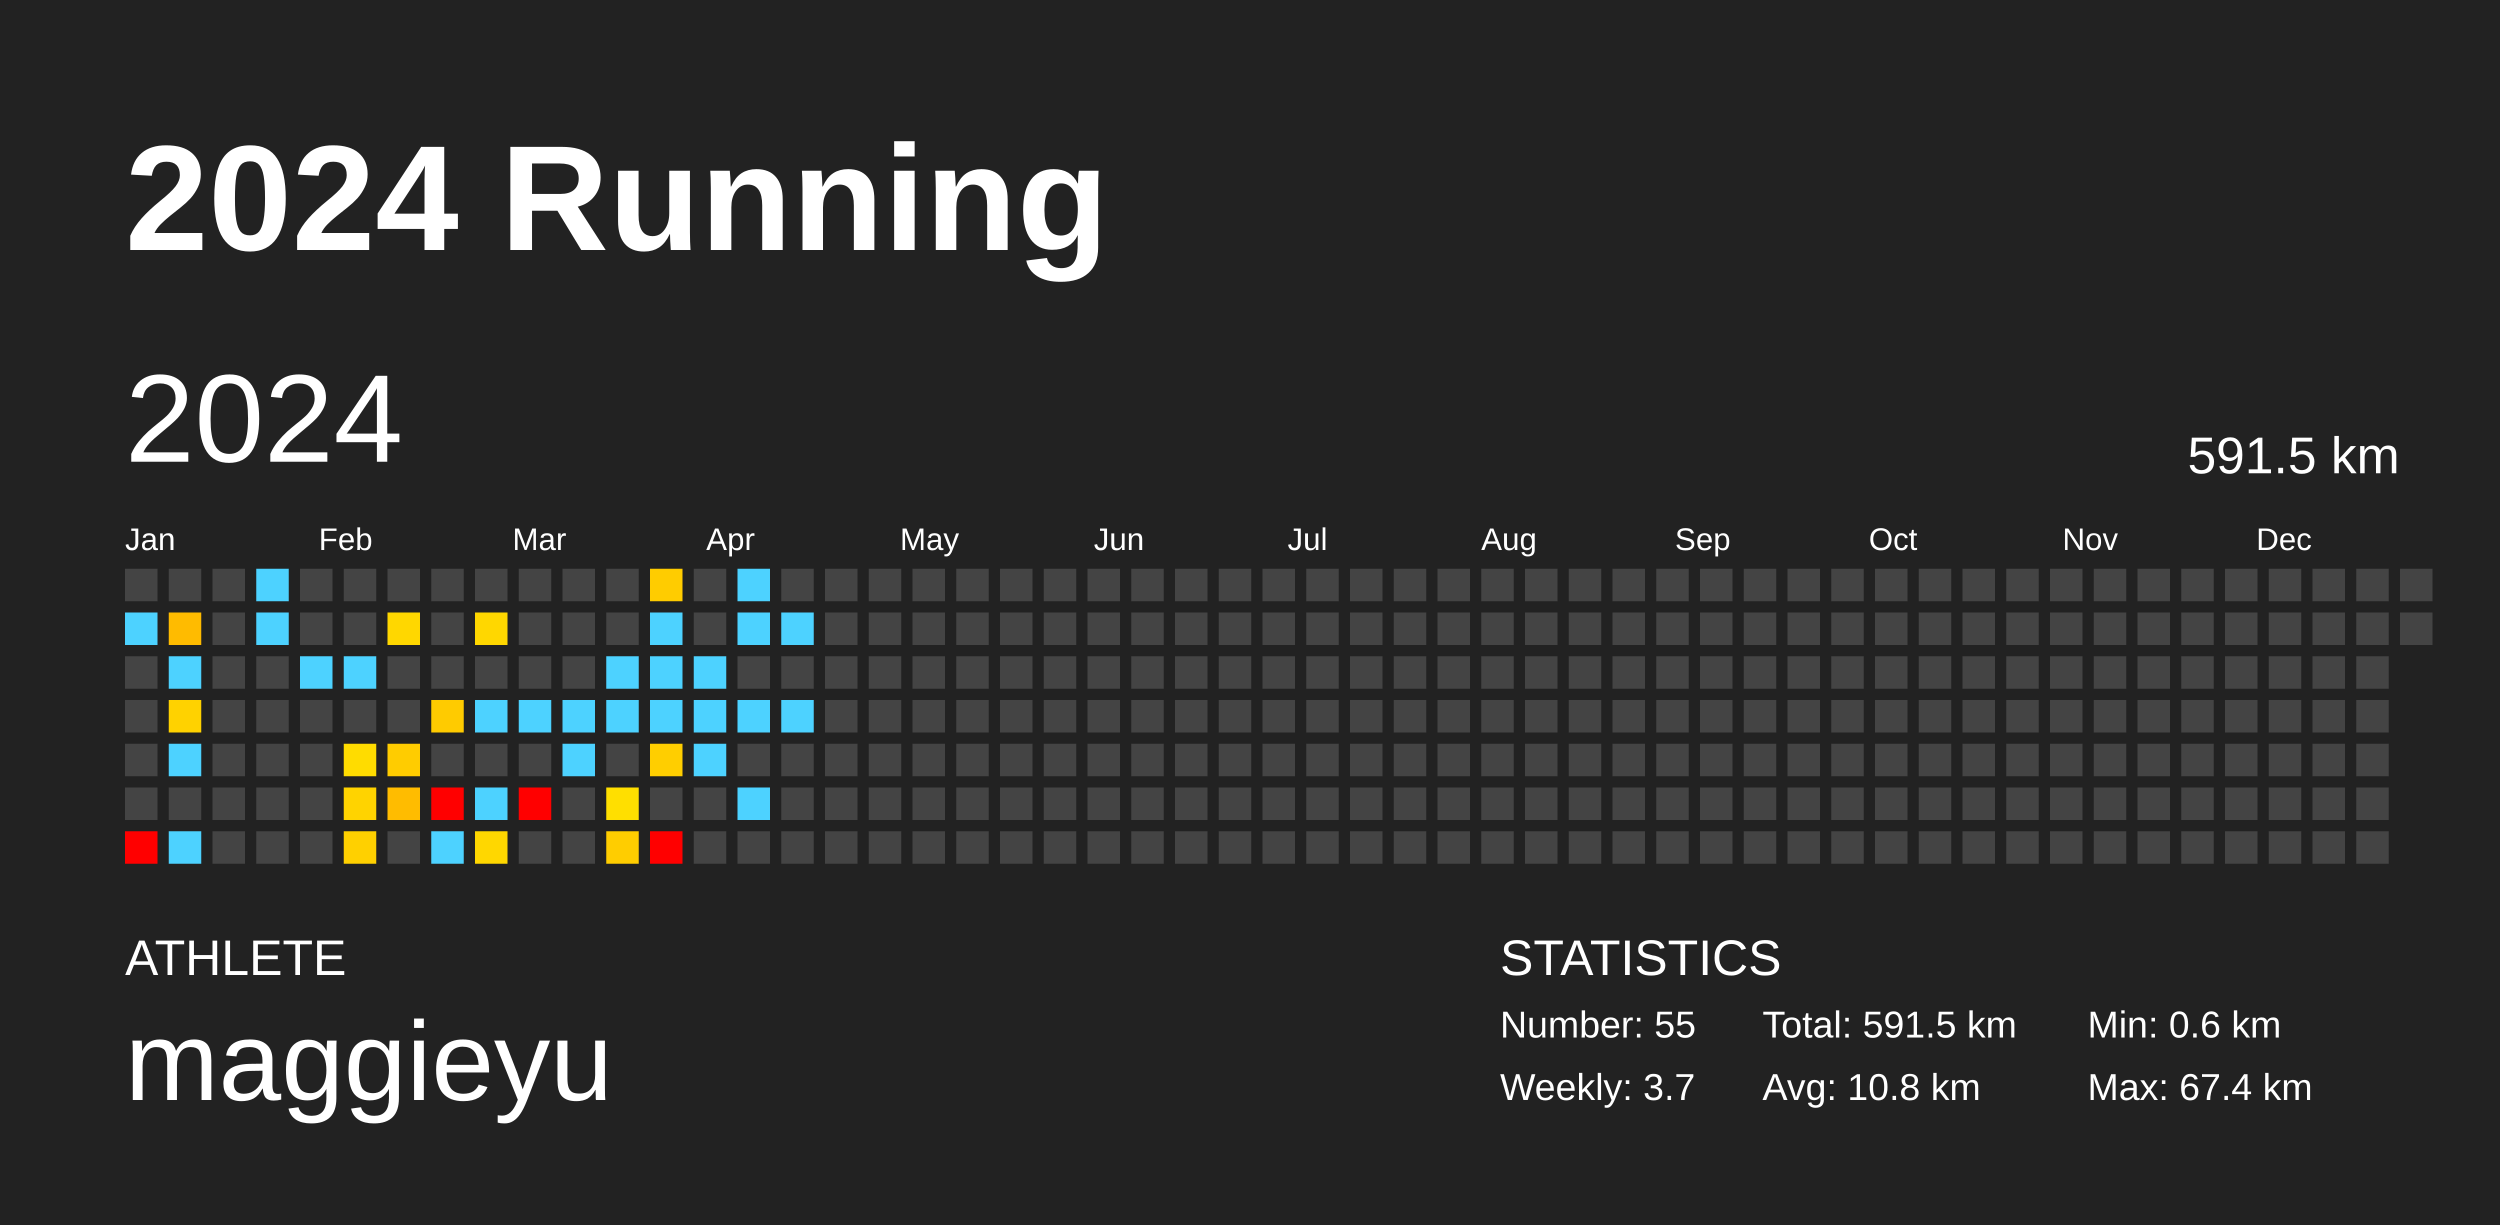
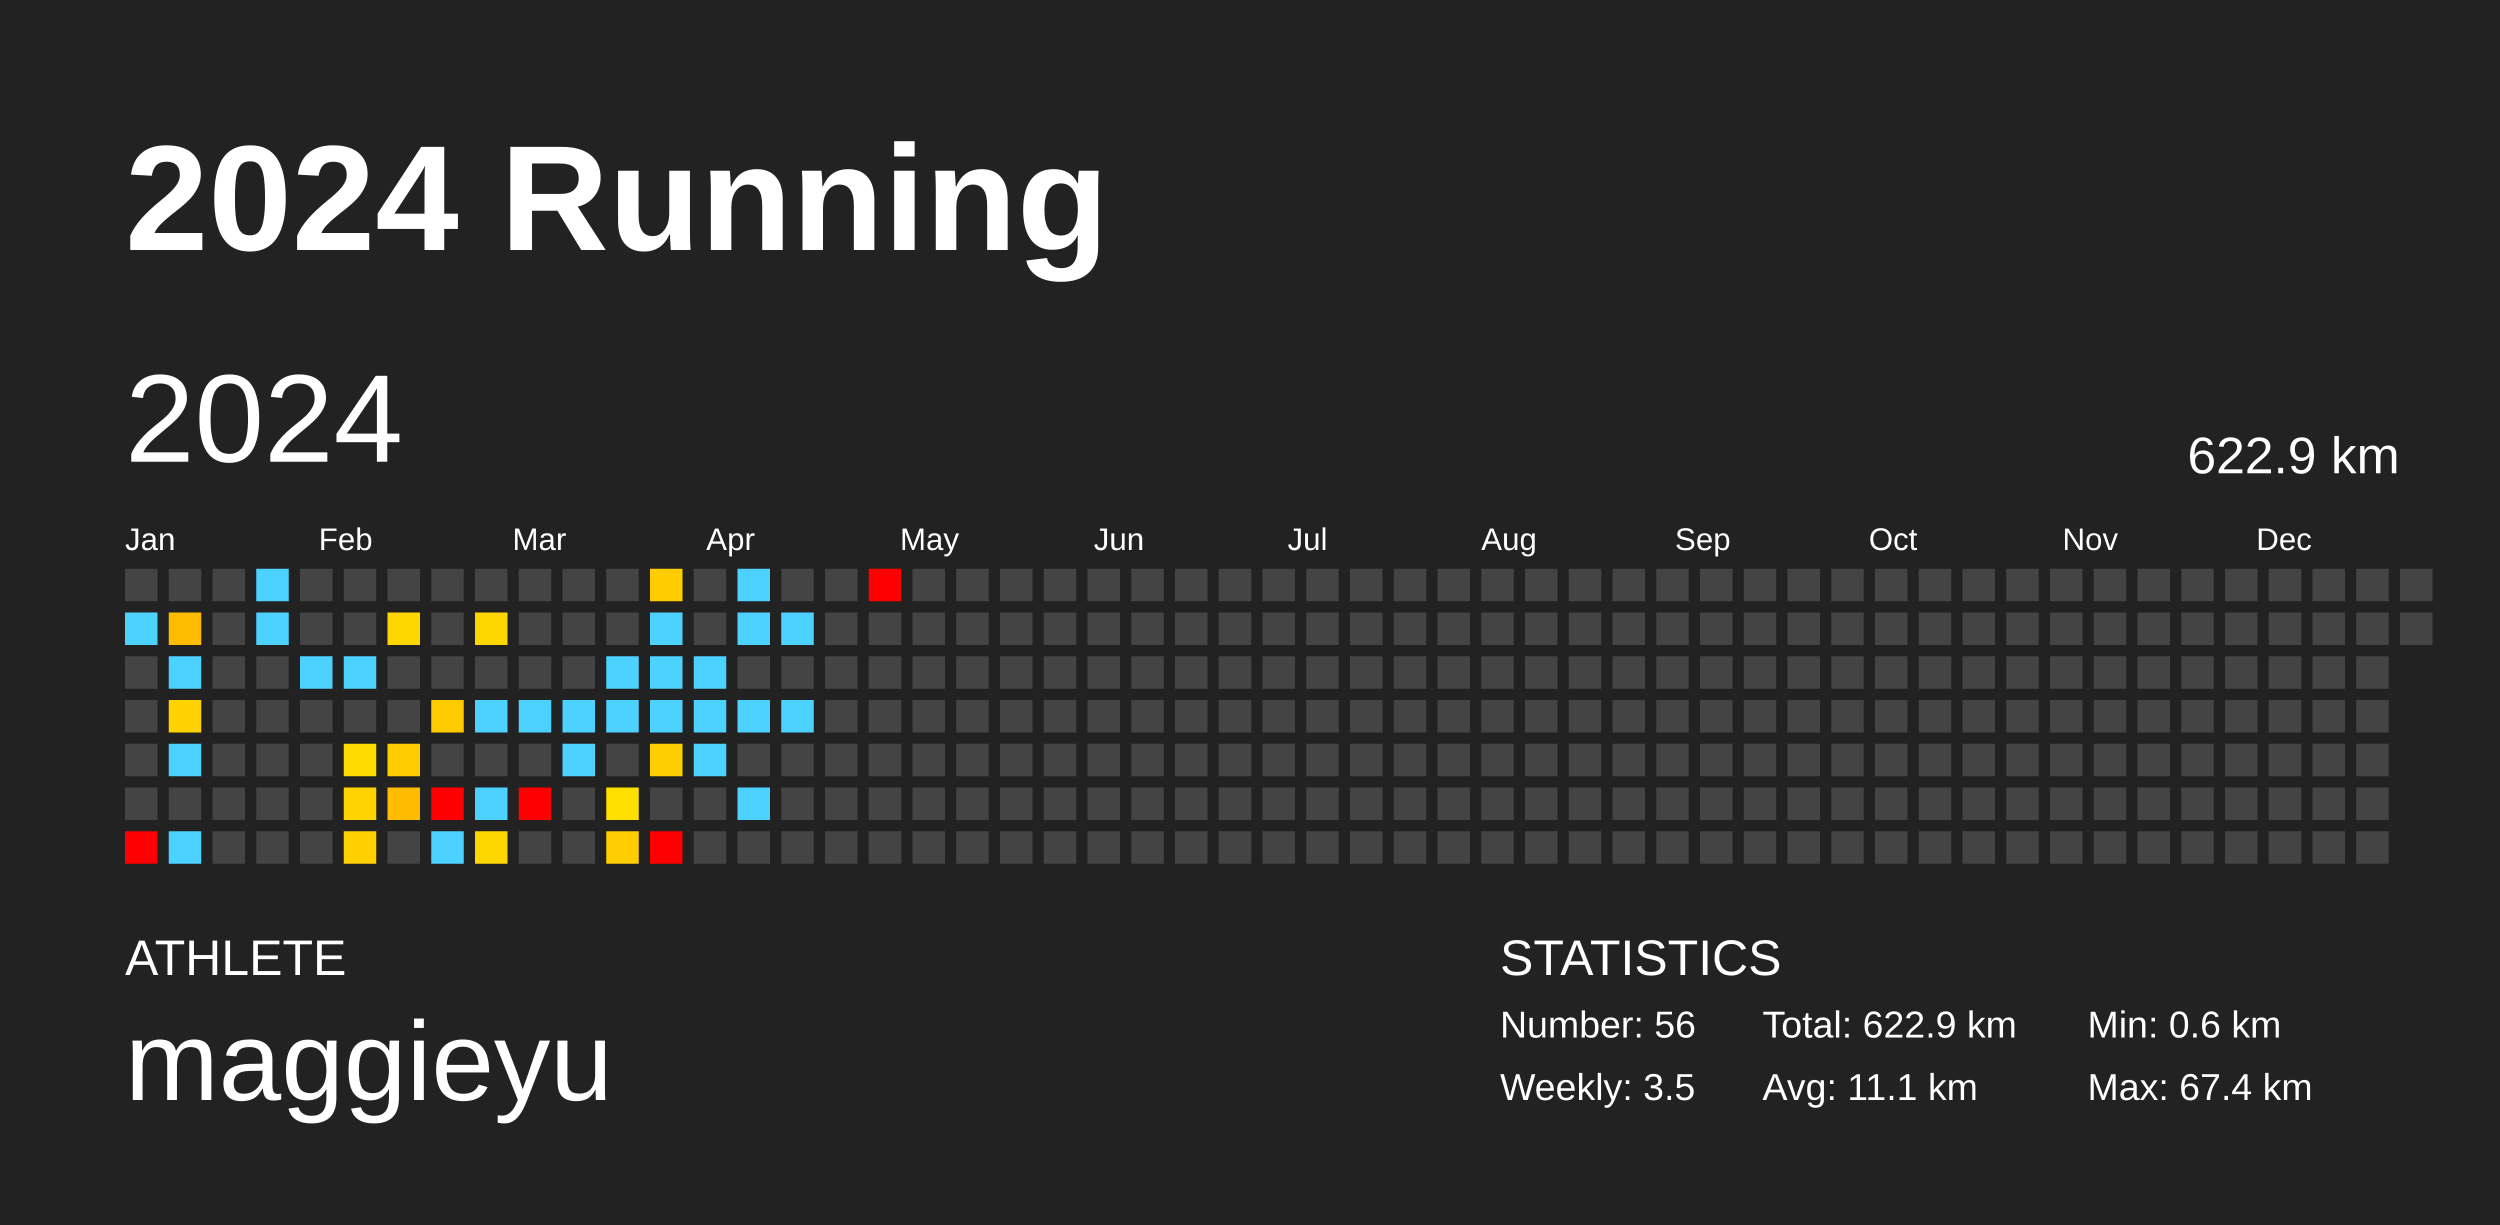
<svg xmlns="http://www.w3.org/2000/svg" baseProfile="full" height="98mm" version="1.1" viewBox="0,0,200,98" width="200mm">
  <defs />
  <rect fill="#222222" height="98" width="200" x="0" y="0" />
  <text fill="#FFFFFF" style="font-size:12px; font-family:Arial; font-weight:bold;" x="10" y="20">2024 Running</text>
  <text fill="#FFFFFF" style="font-size:4px; font-family:Arial" x="10" y="78">ATHLETE</text>
  <text fill="#FFFFFF" style="font-size:9px; font-family:Arial" x="10" y="88">maggieyu</text>
  <text fill="#FFFFFF" style="font-size:4px; font-family:Arial" x="120" y="78">STATISTICS</text>
-   <text fill="#FFFFFF" style="font-size:3px; font-family:Arial" x="120" y="83">Number: 55</text>
-   <text fill="#FFFFFF" style="font-size:3px; font-family:Arial" x="120" y="88">Weekly: 3.7</text>
-   <text fill="#FFFFFF" style="font-size:3px; font-family:Arial" x="141" y="83">Total: 591.5 km</text>
-   <text fill="#FFFFFF" style="font-size:3px; font-family:Arial" x="141" y="88">Avg: 10.8 km</text>
+   <text fill="#FFFFFF" style="font-size:3px; font-family:Arial" x="120" y="83">Number: 56</text>
+   <text fill="#FFFFFF" style="font-size:3px; font-family:Arial" x="120" y="88">Weekly: 3.5</text>
+   <text fill="#FFFFFF" style="font-size:3px; font-family:Arial" x="141" y="83">Total: 622.9 km</text>
+   <text fill="#FFFFFF" style="font-size:3px; font-family:Arial" x="141" y="88">Avg: 11.1 km</text>
  <text fill="#FFFFFF" style="font-size:3px; font-family:Arial" x="167" y="83">Min: 0.6 km</text>
  <text fill="#FFFFFF" style="font-size:3px; font-family:Arial" x="167" y="88">Max: 67.4 km</text>
  <text dominant-baseline="hanging" fill="#FFFFFF" style="font-size:10.0px; font-family:Arial;" x="10" y="30">2024</text>
-   <text dominant-baseline="hanging" fill="#FFFFFF" style="font-size:4.125px; font-family:Arial;" x="175" y="35">591.5 km</text>
+   <text dominant-baseline="hanging" fill="#FFFFFF" style="font-size:4.125px; font-family:Arial;" x="175" y="35">622.9 km</text>
  <text fill="#FFFFFF" style="font-size:2.5px; font-family:Arial" x="10.0" y="44">Jan</text>
  <text fill="#FFFFFF" style="font-size:2.5px; font-family:Arial" x="25.5" y="44">Feb</text>
  <text fill="#FFFFFF" style="font-size:2.5px; font-family:Arial" x="41.0" y="44">Mar</text>
  <text fill="#FFFFFF" style="font-size:2.5px; font-family:Arial" x="56.5" y="44">Apr</text>
  <text fill="#FFFFFF" style="font-size:2.5px; font-family:Arial" x="72.0" y="44">May</text>
  <text fill="#FFFFFF" style="font-size:2.5px; font-family:Arial" x="87.5" y="44">Jun</text>
  <text fill="#FFFFFF" style="font-size:2.5px; font-family:Arial" x="103.0" y="44">Jul</text>
  <text fill="#FFFFFF" style="font-size:2.5px; font-family:Arial" x="118.5" y="44">Aug</text>
  <text fill="#FFFFFF" style="font-size:2.5px; font-family:Arial" x="134.0" y="44">Sep</text>
  <text fill="#FFFFFF" style="font-size:2.5px; font-family:Arial" x="149.5" y="44">Oct</text>
  <text fill="#FFFFFF" style="font-size:2.5px; font-family:Arial" x="165.0" y="44">Nov</text>
  <text fill="#FFFFFF" style="font-size:2.5px; font-family:Arial" x="180.5" y="44">Dec</text>
  <rect fill="#444444" height="2.6" width="2.6" x="10.0" y="45.5" />
  <rect fill="#4dd2ff" height="2.6" width="2.6" x="10.0" y="49.0" />
  <rect fill="#444444" height="2.6" width="2.6" x="10.0" y="52.5" />
  <rect fill="#444444" height="2.6" width="2.6" x="10.0" y="56.0" />
  <rect fill="#444444" height="2.6" width="2.6" x="10.0" y="59.5" />
  <rect fill="#444444" height="2.6" width="2.6" x="10.0" y="63.0" />
  <rect fill="red" height="2.6" width="2.6" x="10.0" y="66.5" />
  <rect fill="#444444" height="2.6" width="2.6" x="13.5" y="45.5" />
  <rect fill="#ffbb00" height="2.6" width="2.6" x="13.5" y="49.0" />
  <rect fill="#4dd2ff" height="2.6" width="2.6" x="13.5" y="52.5" />
  <rect fill="#ffd200" height="2.6" width="2.6" x="13.5" y="56.0" />
  <rect fill="#4dd2ff" height="2.6" width="2.6" x="13.5" y="59.5" />
  <rect fill="#444444" height="2.6" width="2.6" x="13.5" y="63.0" />
  <rect fill="#4dd2ff" height="2.6" width="2.6" x="13.5" y="66.5" />
  <rect fill="#444444" height="2.6" width="2.6" x="17.0" y="45.5" />
  <rect fill="#444444" height="2.6" width="2.6" x="17.0" y="49.0" />
  <rect fill="#444444" height="2.6" width="2.6" x="17.0" y="52.5" />
  <rect fill="#444444" height="2.6" width="2.6" x="17.0" y="56.0" />
  <rect fill="#444444" height="2.6" width="2.6" x="17.0" y="59.5" />
  <rect fill="#444444" height="2.6" width="2.6" x="17.0" y="63.0" />
  <rect fill="#444444" height="2.6" width="2.6" x="17.0" y="66.5" />
  <rect fill="#4dd2ff" height="2.6" width="2.6" x="20.5" y="45.5" />
  <rect fill="#4dd2ff" height="2.6" width="2.6" x="20.5" y="49.0" />
  <rect fill="#444444" height="2.6" width="2.6" x="20.5" y="52.5" />
  <rect fill="#444444" height="2.6" width="2.6" x="20.5" y="56.0" />
  <rect fill="#444444" height="2.6" width="2.6" x="20.5" y="59.5" />
  <rect fill="#444444" height="2.6" width="2.6" x="20.5" y="63.0" />
  <rect fill="#444444" height="2.6" width="2.6" x="20.5" y="66.5" />
  <rect fill="#444444" height="2.6" width="2.6" x="24.0" y="45.5" />
  <rect fill="#444444" height="2.6" width="2.6" x="24.0" y="49.0" />
  <rect fill="#4dd2ff" height="2.6" width="2.6" x="24.0" y="52.5" />
  <rect fill="#444444" height="2.6" width="2.6" x="24.0" y="56.0" />
  <rect fill="#444444" height="2.6" width="2.6" x="24.0" y="59.5" />
  <rect fill="#444444" height="2.6" width="2.6" x="24.0" y="63.0" />
  <rect fill="#444444" height="2.6" width="2.6" x="24.0" y="66.5" />
  <rect fill="#444444" height="2.6" width="2.6" x="27.5" y="45.5" />
  <rect fill="#444444" height="2.6" width="2.6" x="27.5" y="49.0" />
  <rect fill="#4dd2ff" height="2.6" width="2.6" x="27.5" y="52.5" />
  <rect fill="#444444" height="2.6" width="2.6" x="27.5" y="56.0" />
  <rect fill="#ffdc00" height="2.6" width="2.6" x="27.5" y="59.5" />
  <rect fill="#ffd300" height="2.6" width="2.6" x="27.5" y="63.0" />
  <rect fill="#ffd000" height="2.6" width="2.6" x="27.5" y="66.5" />
  <rect fill="#444444" height="2.6" width="2.6" x="31.0" y="45.5" />
  <rect fill="#ffd700" height="2.6" width="2.6" x="31.0" y="49.0" />
  <rect fill="#444444" height="2.6" width="2.6" x="31.0" y="52.5" />
  <rect fill="#444444" height="2.6" width="2.6" x="31.0" y="56.0" />
  <rect fill="#ffcc00" height="2.6" width="2.6" x="31.0" y="59.5" />
  <rect fill="#ffbc00" height="2.6" width="2.6" x="31.0" y="63.0" />
  <rect fill="#444444" height="2.6" width="2.6" x="31.0" y="66.5" />
  <rect fill="#444444" height="2.6" width="2.6" x="34.5" y="45.5" />
  <rect fill="#444444" height="2.6" width="2.6" x="34.5" y="49.0" />
  <rect fill="#444444" height="2.6" width="2.6" x="34.5" y="52.5" />
  <rect fill="#ffcb00" height="2.6" width="2.6" x="34.5" y="56.0" />
  <rect fill="#444444" height="2.6" width="2.6" x="34.5" y="59.5" />
  <rect fill="red" height="2.6" width="2.6" x="34.5" y="63.0" />
  <rect fill="#4dd2ff" height="2.6" width="2.6" x="34.5" y="66.5" />
  <rect fill="#444444" height="2.6" width="2.6" x="38.0" y="45.5" />
  <rect fill="#ffd700" height="2.6" width="2.6" x="38.0" y="49.0" />
  <rect fill="#444444" height="2.6" width="2.6" x="38.0" y="52.5" />
  <rect fill="#4dd2ff" height="2.6" width="2.6" x="38.0" y="56.0" />
  <rect fill="#444444" height="2.6" width="2.6" x="38.0" y="59.5" />
  <rect fill="#4dd2ff" height="2.6" width="2.6" x="38.0" y="63.0" />
  <rect fill="#ffd700" height="2.6" width="2.6" x="38.0" y="66.5" />
  <rect fill="#444444" height="2.6" width="2.6" x="41.5" y="45.5" />
  <rect fill="#444444" height="2.6" width="2.6" x="41.5" y="49.0" />
  <rect fill="#444444" height="2.6" width="2.6" x="41.5" y="52.5" />
  <rect fill="#4dd2ff" height="2.6" width="2.6" x="41.5" y="56.0" />
  <rect fill="#444444" height="2.6" width="2.6" x="41.5" y="59.5" />
  <rect fill="red" height="2.6" width="2.6" x="41.5" y="63.0" />
  <rect fill="#444444" height="2.6" width="2.6" x="41.5" y="66.5" />
  <rect fill="#444444" height="2.6" width="2.6" x="45.0" y="45.5" />
  <rect fill="#444444" height="2.6" width="2.6" x="45.0" y="49.0" />
  <rect fill="#444444" height="2.6" width="2.6" x="45.0" y="52.5" />
  <rect fill="#4dd2ff" height="2.6" width="2.6" x="45.0" y="56.0" />
  <rect fill="#4dd2ff" height="2.6" width="2.6" x="45.0" y="59.5" />
  <rect fill="#444444" height="2.6" width="2.6" x="45.0" y="63.0" />
  <rect fill="#444444" height="2.6" width="2.6" x="45.0" y="66.5" />
  <rect fill="#444444" height="2.6" width="2.6" x="48.5" y="45.5" />
  <rect fill="#444444" height="2.6" width="2.6" x="48.5" y="49.0" />
  <rect fill="#4dd2ff" height="2.6" width="2.6" x="48.5" y="52.5" />
  <rect fill="#4dd2ff" height="2.6" width="2.6" x="48.5" y="56.0" />
  <rect fill="#444444" height="2.6" width="2.6" x="48.5" y="59.5" />
  <rect fill="#ffdf00" height="2.6" width="2.6" x="48.5" y="63.0" />
  <rect fill="#ffcd00" height="2.6" width="2.6" x="48.5" y="66.5" />
  <rect fill="#ffcc00" height="2.6" width="2.6" x="52.0" y="45.5" />
  <rect fill="#4dd2ff" height="2.6" width="2.6" x="52.0" y="49.0" />
  <rect fill="#4dd2ff" height="2.6" width="2.6" x="52.0" y="52.5" />
  <rect fill="#4dd2ff" height="2.6" width="2.6" x="52.0" y="56.0" />
  <rect fill="#ffce00" height="2.6" width="2.6" x="52.0" y="59.5" />
  <rect fill="#444444" height="2.6" width="2.6" x="52.0" y="63.0" />
  <rect fill="red" height="2.6" width="2.6" x="52.0" y="66.5" />
  <rect fill="#444444" height="2.6" width="2.6" x="55.5" y="45.5" />
  <rect fill="#444444" height="2.6" width="2.6" x="55.5" y="49.0" />
  <rect fill="#4dd2ff" height="2.6" width="2.6" x="55.5" y="52.5" />
  <rect fill="#4dd2ff" height="2.6" width="2.6" x="55.5" y="56.0" />
  <rect fill="#4dd2ff" height="2.6" width="2.6" x="55.5" y="59.5" />
  <rect fill="#444444" height="2.6" width="2.6" x="55.5" y="63.0" />
  <rect fill="#444444" height="2.6" width="2.6" x="55.5" y="66.5" />
  <rect fill="#4dd2ff" height="2.6" width="2.6" x="59.0" y="45.5" />
  <rect fill="#4dd2ff" height="2.6" width="2.6" x="59.0" y="49.0" />
  <rect fill="#444444" height="2.6" width="2.6" x="59.0" y="52.5" />
  <rect fill="#4dd2ff" height="2.6" width="2.6" x="59.0" y="56.0" />
  <rect fill="#444444" height="2.6" width="2.6" x="59.0" y="59.5" />
  <rect fill="#4dd2ff" height="2.6" width="2.6" x="59.0" y="63.0" />
  <rect fill="#444444" height="2.6" width="2.6" x="59.0" y="66.5" />
  <rect fill="#444444" height="2.6" width="2.6" x="62.5" y="45.5" />
  <rect fill="#4dd2ff" height="2.6" width="2.6" x="62.5" y="49.0" />
  <rect fill="#444444" height="2.6" width="2.6" x="62.5" y="52.5" />
  <rect fill="#4dd2ff" height="2.6" width="2.6" x="62.5" y="56.0" />
  <rect fill="#444444" height="2.6" width="2.6" x="62.5" y="59.5" />
  <rect fill="#444444" height="2.6" width="2.6" x="62.5" y="63.0" />
  <rect fill="#444444" height="2.6" width="2.6" x="62.5" y="66.5" />
  <rect fill="#444444" height="2.6" width="2.6" x="66.0" y="45.5" />
  <rect fill="#444444" height="2.6" width="2.6" x="66.0" y="49.0" />
  <rect fill="#444444" height="2.6" width="2.6" x="66.0" y="52.5" />
  <rect fill="#444444" height="2.6" width="2.6" x="66.0" y="56.0" />
  <rect fill="#444444" height="2.6" width="2.6" x="66.0" y="59.5" />
  <rect fill="#444444" height="2.6" width="2.6" x="66.0" y="63.0" />
  <rect fill="#444444" height="2.6" width="2.6" x="66.0" y="66.5" />
-   <rect fill="#444444" height="2.6" width="2.6" x="69.5" y="45.5" />
+   <rect fill="red" height="2.6" width="2.6" x="69.5" y="45.5" />
  <rect fill="#444444" height="2.6" width="2.6" x="69.5" y="49.0" />
  <rect fill="#444444" height="2.6" width="2.6" x="69.5" y="52.5" />
  <rect fill="#444444" height="2.6" width="2.6" x="69.5" y="56.0" />
  <rect fill="#444444" height="2.6" width="2.6" x="69.5" y="59.5" />
  <rect fill="#444444" height="2.6" width="2.6" x="69.5" y="63.0" />
  <rect fill="#444444" height="2.6" width="2.6" x="69.5" y="66.5" />
  <rect fill="#444444" height="2.6" width="2.6" x="73.0" y="45.5" />
  <rect fill="#444444" height="2.6" width="2.6" x="73.0" y="49.0" />
  <rect fill="#444444" height="2.6" width="2.6" x="73.0" y="52.5" />
  <rect fill="#444444" height="2.6" width="2.6" x="73.0" y="56.0" />
  <rect fill="#444444" height="2.6" width="2.6" x="73.0" y="59.5" />
  <rect fill="#444444" height="2.6" width="2.6" x="73.0" y="63.0" />
  <rect fill="#444444" height="2.6" width="2.6" x="73.0" y="66.5" />
  <rect fill="#444444" height="2.6" width="2.6" x="76.5" y="45.5" />
  <rect fill="#444444" height="2.6" width="2.6" x="76.5" y="49.0" />
  <rect fill="#444444" height="2.6" width="2.6" x="76.5" y="52.5" />
  <rect fill="#444444" height="2.6" width="2.6" x="76.5" y="56.0" />
  <rect fill="#444444" height="2.6" width="2.6" x="76.5" y="59.5" />
  <rect fill="#444444" height="2.6" width="2.6" x="76.5" y="63.0" />
  <rect fill="#444444" height="2.6" width="2.6" x="76.5" y="66.5" />
  <rect fill="#444444" height="2.6" width="2.6" x="80.0" y="45.5" />
  <rect fill="#444444" height="2.6" width="2.6" x="80.0" y="49.0" />
  <rect fill="#444444" height="2.6" width="2.6" x="80.0" y="52.5" />
  <rect fill="#444444" height="2.6" width="2.6" x="80.0" y="56.0" />
  <rect fill="#444444" height="2.6" width="2.6" x="80.0" y="59.5" />
  <rect fill="#444444" height="2.6" width="2.6" x="80.0" y="63.0" />
  <rect fill="#444444" height="2.6" width="2.6" x="80.0" y="66.5" />
  <rect fill="#444444" height="2.6" width="2.6" x="83.5" y="45.5" />
  <rect fill="#444444" height="2.6" width="2.6" x="83.5" y="49.0" />
  <rect fill="#444444" height="2.6" width="2.6" x="83.5" y="52.5" />
  <rect fill="#444444" height="2.6" width="2.6" x="83.5" y="56.0" />
  <rect fill="#444444" height="2.6" width="2.6" x="83.5" y="59.5" />
  <rect fill="#444444" height="2.6" width="2.6" x="83.5" y="63.0" />
  <rect fill="#444444" height="2.6" width="2.6" x="83.5" y="66.5" />
  <rect fill="#444444" height="2.6" width="2.6" x="87.0" y="45.5" />
  <rect fill="#444444" height="2.6" width="2.6" x="87.0" y="49.0" />
  <rect fill="#444444" height="2.6" width="2.6" x="87.0" y="52.5" />
  <rect fill="#444444" height="2.6" width="2.6" x="87.0" y="56.0" />
  <rect fill="#444444" height="2.6" width="2.6" x="87.0" y="59.5" />
  <rect fill="#444444" height="2.6" width="2.6" x="87.0" y="63.0" />
  <rect fill="#444444" height="2.6" width="2.6" x="87.0" y="66.5" />
  <rect fill="#444444" height="2.6" width="2.6" x="90.5" y="45.5" />
  <rect fill="#444444" height="2.6" width="2.6" x="90.5" y="49.0" />
  <rect fill="#444444" height="2.6" width="2.6" x="90.5" y="52.5" />
  <rect fill="#444444" height="2.6" width="2.6" x="90.5" y="56.0" />
  <rect fill="#444444" height="2.6" width="2.6" x="90.5" y="59.5" />
  <rect fill="#444444" height="2.6" width="2.6" x="90.5" y="63.0" />
  <rect fill="#444444" height="2.6" width="2.6" x="90.5" y="66.5" />
  <rect fill="#444444" height="2.6" width="2.6" x="94.0" y="45.5" />
  <rect fill="#444444" height="2.6" width="2.6" x="94.0" y="49.0" />
  <rect fill="#444444" height="2.6" width="2.6" x="94.0" y="52.5" />
  <rect fill="#444444" height="2.6" width="2.6" x="94.0" y="56.0" />
  <rect fill="#444444" height="2.6" width="2.6" x="94.0" y="59.5" />
  <rect fill="#444444" height="2.6" width="2.6" x="94.0" y="63.0" />
  <rect fill="#444444" height="2.6" width="2.6" x="94.0" y="66.5" />
  <rect fill="#444444" height="2.6" width="2.6" x="97.5" y="45.5" />
  <rect fill="#444444" height="2.6" width="2.6" x="97.5" y="49.0" />
  <rect fill="#444444" height="2.6" width="2.6" x="97.5" y="52.5" />
  <rect fill="#444444" height="2.6" width="2.6" x="97.5" y="56.0" />
  <rect fill="#444444" height="2.6" width="2.6" x="97.5" y="59.5" />
  <rect fill="#444444" height="2.6" width="2.6" x="97.5" y="63.0" />
  <rect fill="#444444" height="2.6" width="2.6" x="97.5" y="66.5" />
  <rect fill="#444444" height="2.6" width="2.6" x="101.0" y="45.5" />
  <rect fill="#444444" height="2.6" width="2.6" x="101.0" y="49.0" />
  <rect fill="#444444" height="2.6" width="2.6" x="101.0" y="52.5" />
  <rect fill="#444444" height="2.6" width="2.6" x="101.0" y="56.0" />
  <rect fill="#444444" height="2.6" width="2.6" x="101.0" y="59.5" />
  <rect fill="#444444" height="2.6" width="2.6" x="101.0" y="63.0" />
  <rect fill="#444444" height="2.6" width="2.6" x="101.0" y="66.5" />
  <rect fill="#444444" height="2.6" width="2.6" x="104.5" y="45.5" />
  <rect fill="#444444" height="2.6" width="2.6" x="104.5" y="49.0" />
  <rect fill="#444444" height="2.6" width="2.6" x="104.5" y="52.5" />
  <rect fill="#444444" height="2.6" width="2.6" x="104.5" y="56.0" />
  <rect fill="#444444" height="2.6" width="2.6" x="104.5" y="59.5" />
  <rect fill="#444444" height="2.6" width="2.6" x="104.5" y="63.0" />
  <rect fill="#444444" height="2.6" width="2.6" x="104.5" y="66.5" />
  <rect fill="#444444" height="2.6" width="2.6" x="108.0" y="45.5" />
  <rect fill="#444444" height="2.6" width="2.6" x="108.0" y="49.0" />
  <rect fill="#444444" height="2.6" width="2.6" x="108.0" y="52.5" />
  <rect fill="#444444" height="2.6" width="2.6" x="108.0" y="56.0" />
  <rect fill="#444444" height="2.6" width="2.6" x="108.0" y="59.5" />
  <rect fill="#444444" height="2.6" width="2.6" x="108.0" y="63.0" />
  <rect fill="#444444" height="2.6" width="2.6" x="108.0" y="66.5" />
  <rect fill="#444444" height="2.6" width="2.6" x="111.5" y="45.5" />
  <rect fill="#444444" height="2.6" width="2.6" x="111.5" y="49.0" />
  <rect fill="#444444" height="2.6" width="2.6" x="111.5" y="52.5" />
  <rect fill="#444444" height="2.6" width="2.6" x="111.5" y="56.0" />
  <rect fill="#444444" height="2.6" width="2.6" x="111.5" y="59.5" />
  <rect fill="#444444" height="2.6" width="2.6" x="111.5" y="63.0" />
  <rect fill="#444444" height="2.6" width="2.6" x="111.5" y="66.5" />
  <rect fill="#444444" height="2.6" width="2.6" x="115.0" y="45.5" />
  <rect fill="#444444" height="2.6" width="2.6" x="115.0" y="49.0" />
  <rect fill="#444444" height="2.6" width="2.6" x="115.0" y="52.5" />
  <rect fill="#444444" height="2.6" width="2.6" x="115.0" y="56.0" />
  <rect fill="#444444" height="2.6" width="2.6" x="115.0" y="59.5" />
  <rect fill="#444444" height="2.6" width="2.6" x="115.0" y="63.0" />
  <rect fill="#444444" height="2.6" width="2.6" x="115.0" y="66.5" />
  <rect fill="#444444" height="2.6" width="2.6" x="118.5" y="45.5" />
  <rect fill="#444444" height="2.6" width="2.6" x="118.5" y="49.0" />
  <rect fill="#444444" height="2.6" width="2.6" x="118.5" y="52.5" />
  <rect fill="#444444" height="2.6" width="2.6" x="118.5" y="56.0" />
  <rect fill="#444444" height="2.6" width="2.6" x="118.5" y="59.5" />
  <rect fill="#444444" height="2.6" width="2.6" x="118.5" y="63.0" />
  <rect fill="#444444" height="2.6" width="2.6" x="118.5" y="66.5" />
  <rect fill="#444444" height="2.6" width="2.6" x="122.0" y="45.5" />
  <rect fill="#444444" height="2.6" width="2.6" x="122.0" y="49.0" />
  <rect fill="#444444" height="2.6" width="2.6" x="122.0" y="52.5" />
  <rect fill="#444444" height="2.6" width="2.6" x="122.0" y="56.0" />
  <rect fill="#444444" height="2.6" width="2.6" x="122.0" y="59.5" />
  <rect fill="#444444" height="2.6" width="2.6" x="122.0" y="63.0" />
  <rect fill="#444444" height="2.6" width="2.6" x="122.0" y="66.5" />
  <rect fill="#444444" height="2.6" width="2.6" x="125.5" y="45.5" />
  <rect fill="#444444" height="2.6" width="2.6" x="125.5" y="49.0" />
  <rect fill="#444444" height="2.6" width="2.6" x="125.5" y="52.5" />
  <rect fill="#444444" height="2.6" width="2.6" x="125.5" y="56.0" />
  <rect fill="#444444" height="2.6" width="2.6" x="125.5" y="59.5" />
  <rect fill="#444444" height="2.6" width="2.6" x="125.5" y="63.0" />
  <rect fill="#444444" height="2.6" width="2.6" x="125.5" y="66.5" />
  <rect fill="#444444" height="2.6" width="2.6" x="129.0" y="45.5" />
  <rect fill="#444444" height="2.6" width="2.6" x="129.0" y="49.0" />
  <rect fill="#444444" height="2.6" width="2.6" x="129.0" y="52.5" />
  <rect fill="#444444" height="2.6" width="2.6" x="129.0" y="56.0" />
  <rect fill="#444444" height="2.6" width="2.6" x="129.0" y="59.5" />
  <rect fill="#444444" height="2.6" width="2.6" x="129.0" y="63.0" />
  <rect fill="#444444" height="2.6" width="2.6" x="129.0" y="66.5" />
  <rect fill="#444444" height="2.6" width="2.6" x="132.5" y="45.5" />
  <rect fill="#444444" height="2.6" width="2.6" x="132.5" y="49.0" />
  <rect fill="#444444" height="2.6" width="2.6" x="132.5" y="52.5" />
  <rect fill="#444444" height="2.6" width="2.6" x="132.5" y="56.0" />
  <rect fill="#444444" height="2.6" width="2.6" x="132.5" y="59.5" />
  <rect fill="#444444" height="2.6" width="2.6" x="132.5" y="63.0" />
  <rect fill="#444444" height="2.6" width="2.6" x="132.5" y="66.5" />
  <rect fill="#444444" height="2.6" width="2.6" x="136.0" y="45.5" />
  <rect fill="#444444" height="2.6" width="2.6" x="136.0" y="49.0" />
  <rect fill="#444444" height="2.6" width="2.6" x="136.0" y="52.5" />
  <rect fill="#444444" height="2.6" width="2.6" x="136.0" y="56.0" />
  <rect fill="#444444" height="2.6" width="2.6" x="136.0" y="59.5" />
  <rect fill="#444444" height="2.6" width="2.6" x="136.0" y="63.0" />
  <rect fill="#444444" height="2.6" width="2.6" x="136.0" y="66.5" />
  <rect fill="#444444" height="2.6" width="2.6" x="139.5" y="45.5" />
  <rect fill="#444444" height="2.6" width="2.6" x="139.5" y="49.0" />
  <rect fill="#444444" height="2.6" width="2.6" x="139.5" y="52.5" />
  <rect fill="#444444" height="2.6" width="2.6" x="139.5" y="56.0" />
  <rect fill="#444444" height="2.6" width="2.6" x="139.5" y="59.5" />
  <rect fill="#444444" height="2.6" width="2.6" x="139.5" y="63.0" />
  <rect fill="#444444" height="2.6" width="2.6" x="139.5" y="66.5" />
  <rect fill="#444444" height="2.6" width="2.6" x="143.0" y="45.5" />
  <rect fill="#444444" height="2.6" width="2.6" x="143.0" y="49.0" />
  <rect fill="#444444" height="2.6" width="2.6" x="143.0" y="52.5" />
  <rect fill="#444444" height="2.6" width="2.6" x="143.0" y="56.0" />
  <rect fill="#444444" height="2.6" width="2.6" x="143.0" y="59.5" />
  <rect fill="#444444" height="2.6" width="2.6" x="143.0" y="63.0" />
  <rect fill="#444444" height="2.6" width="2.6" x="143.0" y="66.5" />
  <rect fill="#444444" height="2.6" width="2.6" x="146.5" y="45.5" />
  <rect fill="#444444" height="2.6" width="2.6" x="146.5" y="49.0" />
  <rect fill="#444444" height="2.6" width="2.6" x="146.5" y="52.5" />
  <rect fill="#444444" height="2.6" width="2.6" x="146.5" y="56.0" />
  <rect fill="#444444" height="2.6" width="2.6" x="146.5" y="59.5" />
  <rect fill="#444444" height="2.6" width="2.6" x="146.5" y="63.0" />
  <rect fill="#444444" height="2.6" width="2.6" x="146.5" y="66.5" />
  <rect fill="#444444" height="2.6" width="2.6" x="150.0" y="45.5" />
  <rect fill="#444444" height="2.6" width="2.6" x="150.0" y="49.0" />
  <rect fill="#444444" height="2.6" width="2.6" x="150.0" y="52.5" />
  <rect fill="#444444" height="2.6" width="2.6" x="150.0" y="56.0" />
  <rect fill="#444444" height="2.6" width="2.6" x="150.0" y="59.5" />
  <rect fill="#444444" height="2.6" width="2.6" x="150.0" y="63.0" />
  <rect fill="#444444" height="2.6" width="2.6" x="150.0" y="66.5" />
  <rect fill="#444444" height="2.6" width="2.6" x="153.5" y="45.5" />
  <rect fill="#444444" height="2.6" width="2.6" x="153.5" y="49.0" />
  <rect fill="#444444" height="2.6" width="2.6" x="153.5" y="52.5" />
  <rect fill="#444444" height="2.6" width="2.6" x="153.5" y="56.0" />
  <rect fill="#444444" height="2.6" width="2.6" x="153.5" y="59.5" />
  <rect fill="#444444" height="2.6" width="2.6" x="153.5" y="63.0" />
  <rect fill="#444444" height="2.6" width="2.6" x="153.5" y="66.5" />
  <rect fill="#444444" height="2.6" width="2.6" x="157.0" y="45.5" />
  <rect fill="#444444" height="2.6" width="2.6" x="157.0" y="49.0" />
  <rect fill="#444444" height="2.6" width="2.6" x="157.0" y="52.5" />
  <rect fill="#444444" height="2.6" width="2.6" x="157.0" y="56.0" />
  <rect fill="#444444" height="2.6" width="2.6" x="157.0" y="59.5" />
  <rect fill="#444444" height="2.6" width="2.6" x="157.0" y="63.0" />
  <rect fill="#444444" height="2.6" width="2.6" x="157.0" y="66.5" />
  <rect fill="#444444" height="2.6" width="2.6" x="160.5" y="45.5" />
  <rect fill="#444444" height="2.6" width="2.6" x="160.5" y="49.0" />
  <rect fill="#444444" height="2.6" width="2.6" x="160.5" y="52.5" />
  <rect fill="#444444" height="2.6" width="2.6" x="160.5" y="56.0" />
  <rect fill="#444444" height="2.6" width="2.6" x="160.5" y="59.5" />
  <rect fill="#444444" height="2.6" width="2.6" x="160.5" y="63.0" />
  <rect fill="#444444" height="2.6" width="2.6" x="160.5" y="66.5" />
  <rect fill="#444444" height="2.6" width="2.6" x="164.0" y="45.5" />
  <rect fill="#444444" height="2.6" width="2.6" x="164.0" y="49.0" />
  <rect fill="#444444" height="2.6" width="2.6" x="164.0" y="52.5" />
  <rect fill="#444444" height="2.6" width="2.6" x="164.0" y="56.0" />
  <rect fill="#444444" height="2.6" width="2.6" x="164.0" y="59.5" />
  <rect fill="#444444" height="2.6" width="2.6" x="164.0" y="63.0" />
  <rect fill="#444444" height="2.6" width="2.6" x="164.0" y="66.5" />
  <rect fill="#444444" height="2.6" width="2.6" x="167.5" y="45.5" />
  <rect fill="#444444" height="2.6" width="2.6" x="167.5" y="49.0" />
  <rect fill="#444444" height="2.6" width="2.6" x="167.5" y="52.5" />
  <rect fill="#444444" height="2.6" width="2.6" x="167.5" y="56.0" />
  <rect fill="#444444" height="2.6" width="2.6" x="167.5" y="59.5" />
  <rect fill="#444444" height="2.6" width="2.6" x="167.5" y="63.0" />
  <rect fill="#444444" height="2.6" width="2.6" x="167.5" y="66.5" />
  <rect fill="#444444" height="2.6" width="2.6" x="171.0" y="45.5" />
  <rect fill="#444444" height="2.6" width="2.6" x="171.0" y="49.0" />
  <rect fill="#444444" height="2.6" width="2.6" x="171.0" y="52.5" />
  <rect fill="#444444" height="2.6" width="2.6" x="171.0" y="56.0" />
  <rect fill="#444444" height="2.6" width="2.6" x="171.0" y="59.5" />
  <rect fill="#444444" height="2.6" width="2.6" x="171.0" y="63.0" />
  <rect fill="#444444" height="2.6" width="2.6" x="171.0" y="66.5" />
  <rect fill="#444444" height="2.6" width="2.6" x="174.5" y="45.5" />
  <rect fill="#444444" height="2.6" width="2.6" x="174.5" y="49.0" />
  <rect fill="#444444" height="2.6" width="2.6" x="174.5" y="52.5" />
  <rect fill="#444444" height="2.6" width="2.6" x="174.5" y="56.0" />
  <rect fill="#444444" height="2.6" width="2.6" x="174.5" y="59.5" />
  <rect fill="#444444" height="2.6" width="2.6" x="174.5" y="63.0" />
  <rect fill="#444444" height="2.6" width="2.6" x="174.5" y="66.5" />
  <rect fill="#444444" height="2.6" width="2.6" x="178.0" y="45.5" />
  <rect fill="#444444" height="2.6" width="2.6" x="178.0" y="49.0" />
  <rect fill="#444444" height="2.6" width="2.6" x="178.0" y="52.5" />
  <rect fill="#444444" height="2.6" width="2.6" x="178.0" y="56.0" />
  <rect fill="#444444" height="2.6" width="2.6" x="178.0" y="59.5" />
  <rect fill="#444444" height="2.6" width="2.6" x="178.0" y="63.0" />
  <rect fill="#444444" height="2.6" width="2.6" x="178.0" y="66.5" />
  <rect fill="#444444" height="2.6" width="2.6" x="181.5" y="45.5" />
  <rect fill="#444444" height="2.6" width="2.6" x="181.5" y="49.0" />
  <rect fill="#444444" height="2.6" width="2.6" x="181.5" y="52.5" />
  <rect fill="#444444" height="2.6" width="2.6" x="181.5" y="56.0" />
  <rect fill="#444444" height="2.6" width="2.6" x="181.5" y="59.5" />
  <rect fill="#444444" height="2.6" width="2.6" x="181.5" y="63.0" />
  <rect fill="#444444" height="2.6" width="2.6" x="181.5" y="66.5" />
  <rect fill="#444444" height="2.6" width="2.6" x="185.0" y="45.5" />
  <rect fill="#444444" height="2.6" width="2.6" x="185.0" y="49.0" />
  <rect fill="#444444" height="2.6" width="2.6" x="185.0" y="52.5" />
  <rect fill="#444444" height="2.6" width="2.6" x="185.0" y="56.0" />
  <rect fill="#444444" height="2.6" width="2.6" x="185.0" y="59.5" />
  <rect fill="#444444" height="2.6" width="2.6" x="185.0" y="63.0" />
  <rect fill="#444444" height="2.6" width="2.6" x="185.0" y="66.5" />
  <rect fill="#444444" height="2.6" width="2.6" x="188.5" y="45.5" />
  <rect fill="#444444" height="2.6" width="2.6" x="188.5" y="49.0" />
  <rect fill="#444444" height="2.6" width="2.6" x="188.5" y="52.5" />
  <rect fill="#444444" height="2.6" width="2.6" x="188.5" y="56.0" />
  <rect fill="#444444" height="2.6" width="2.6" x="188.5" y="59.5" />
  <rect fill="#444444" height="2.6" width="2.6" x="188.5" y="63.0" />
  <rect fill="#444444" height="2.6" width="2.6" x="188.5" y="66.5" />
  <rect fill="#444444" height="2.6" width="2.6" x="192.0" y="45.5" />
  <rect fill="#444444" height="2.6" width="2.6" x="192.0" y="49.0" />
</svg>
